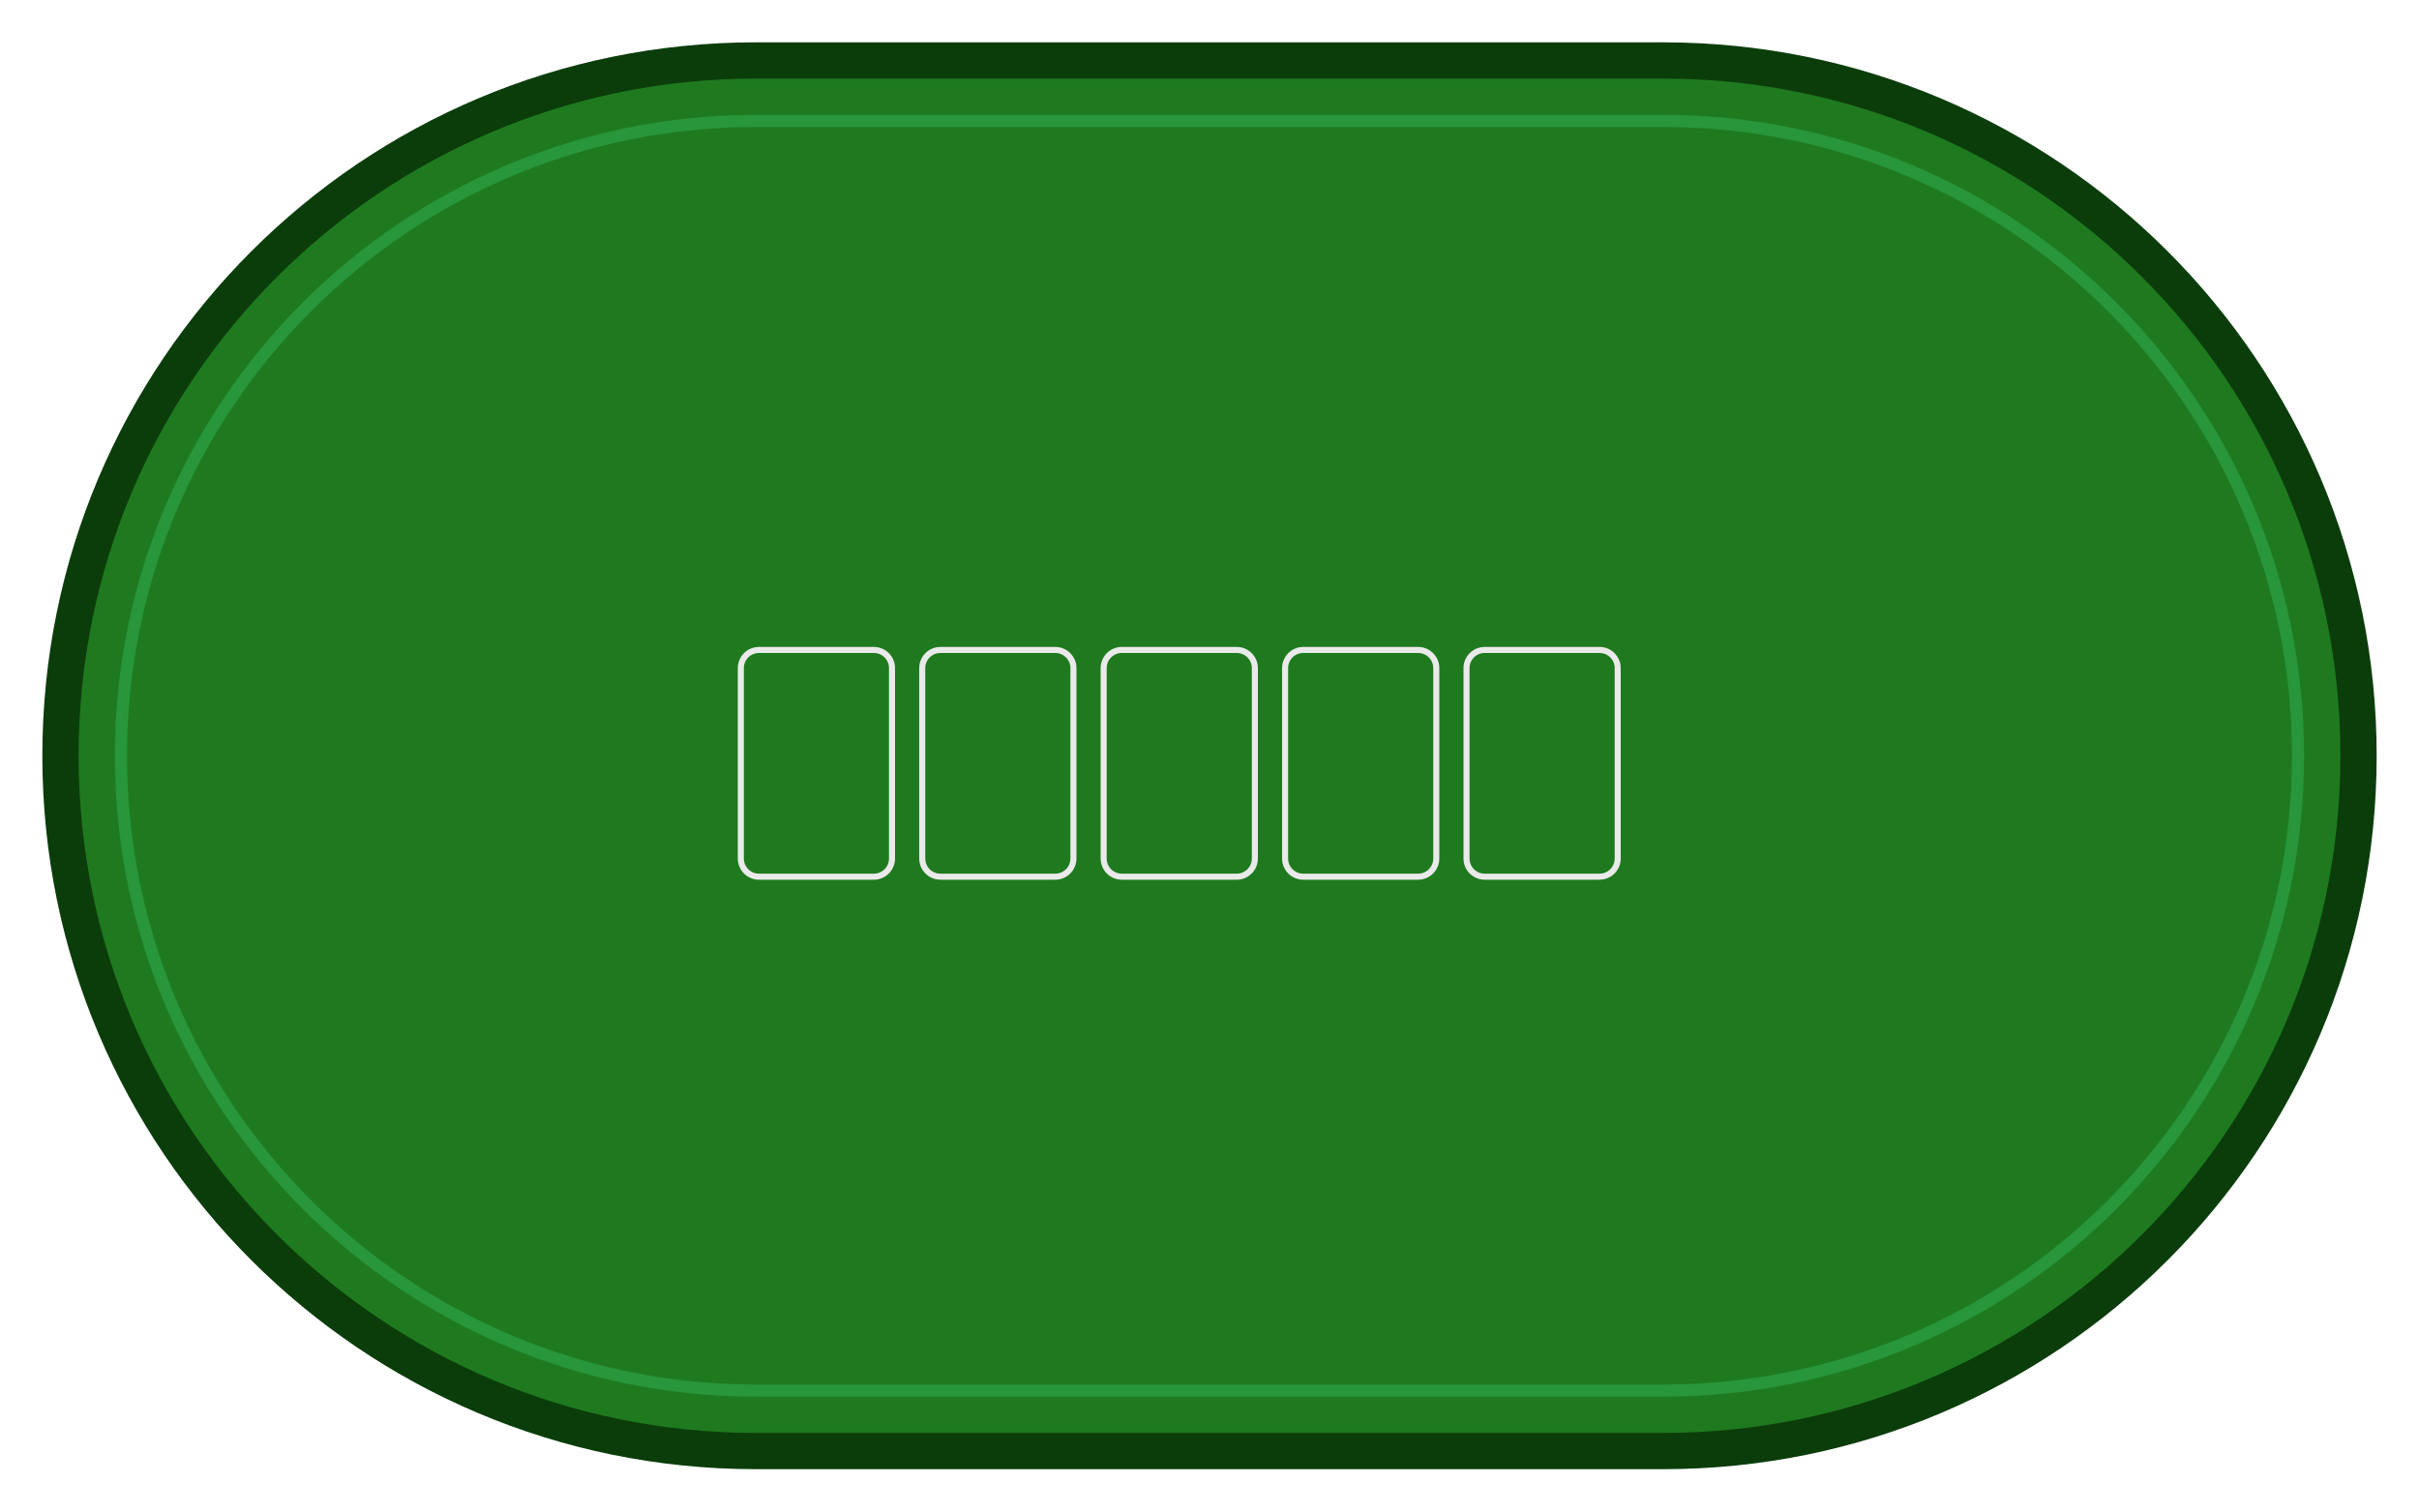
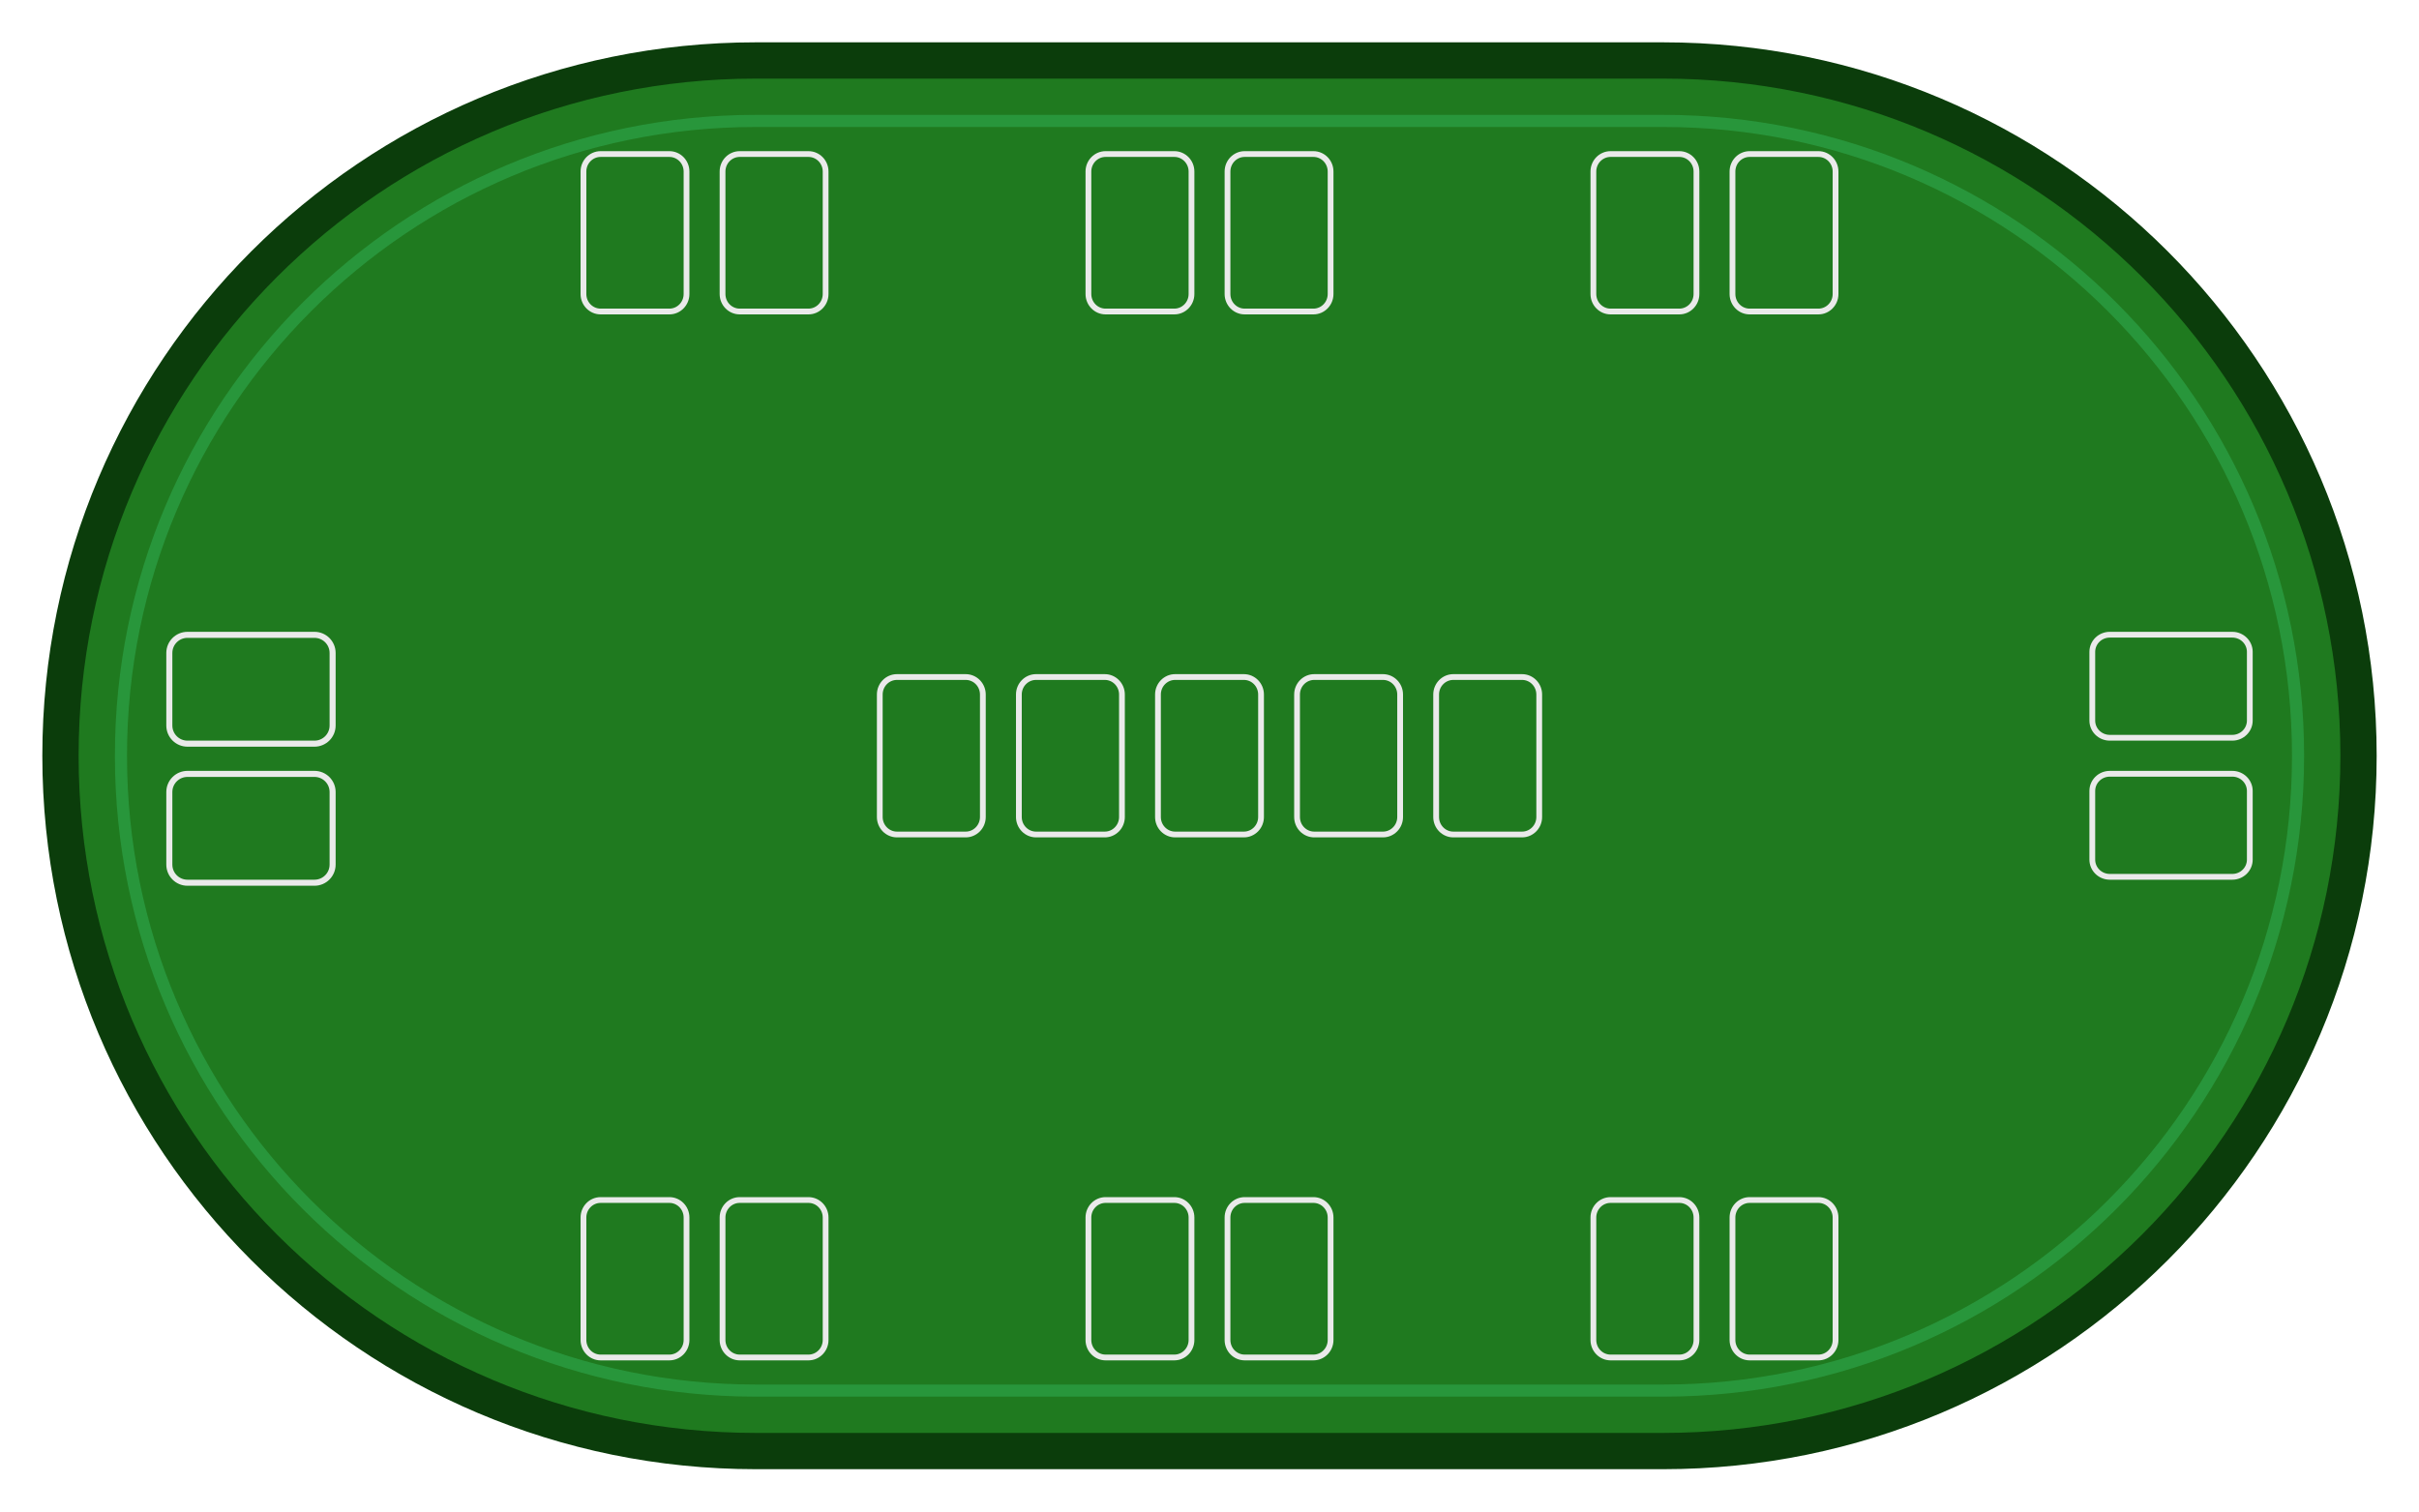
<svg xmlns="http://www.w3.org/2000/svg" width="800" height="500" viewBox="0 0 800 500" version="1.1" id="PokerTableSVG">
+   <defs id="defs21" />
  <rect id="TableFelt" x="20" y="20" width="760" height="460" rx="230" ry="230" fill="#1f7a1f" stroke="#0b3d0b" stroke-width="12" />
  <rect id="TableInnerBorder" x="40" y="40" width="720" height="420" rx="210" ry="210" fill="none" stroke="#2fa84f" stroke-width="4" opacity="0.6" />
-   <g id="CommunityCards" fill="none" stroke="#eaeaea" stroke-width="2">
-     <rect id="CardSlot1" x="245" y="215" width="50" height="75" rx="6" ry="6" />
-     <rect id="CardSlot2" x="305" y="215" width="50" height="75" rx="6" ry="6" />
-     <rect id="CardSlot3" x="365" y="215" width="50" height="75" rx="6" ry="6" />
-     <rect id="CardSlot4" x="425" y="215" width="50" height="75" rx="6" ry="6" />
-     <rect id="CardSlot5" x="485" y="215" width="50" height="75" rx="6" ry="6" />
+   <g id="CommunityCards" fill="none" stroke="#eaeaea" stroke-width="2" transform="translate(-19,0.999996)">
+     <rect x="309.956" y="222.956" width="34.089" height="52.089" rx="5.681" ry="5.788" id="rect1" style="stroke-width:1.911" />
+     <rect x="355.956" y="222.956" width="34.089" height="52.089" rx="5.681" ry="5.788" id="rect2" style="stroke-width:1.911" />
+     <rect x="401.956" y="222.956" width="34.089" height="52.089" rx="5.681" ry="5.788" id="rect3" style="stroke-width:1.911" />
+     <rect x="447.956" y="222.956" width="34.089" height="52.089" rx="5.681" ry="5.788" id="rect4" style="stroke-width:1.911" />
+     <rect x="493.956" y="222.956" width="34.089" height="52.089" rx="5.681" ry="5.788" id="rect5" style="stroke-width:1.911" />
+   </g>
+   <g id="PlayerCards" fill="none" stroke="#eaeaea" stroke-width="2">
+     <rect x="192.956" y="50.956" width="34.089" height="52.089" rx="5.681" ry="5.788" id="rect6" style="stroke-width:1.911" />
+     <rect x="238.956" y="50.956" width="34.089" height="52.089" rx="5.681" ry="5.788" id="rect7" style="stroke-width:1.911" />
+     <rect x="359.956" y="50.956" width="34.089" height="52.089" rx="5.681" ry="5.788" id="rect8" style="stroke-width:1.911" />
+     <rect x="405.956" y="50.956" width="34.089" height="52.089" rx="5.681" ry="5.788" id="rect9" style="stroke-width:1.911" />
+     <rect x="526.956" y="50.956" width="34.089" height="52.089" rx="5.681" ry="5.788" id="rect10" style="stroke-width:1.911" />
+     <rect x="572.956" y="50.956" width="34.089" height="52.089" rx="5.681" ry="5.788" id="rect11" style="stroke-width:1.911" />
+     <rect x="192.956" y="396.956" width="34.089" height="52.089" rx="5.681" ry="5.788" id="rect12" style="stroke-width:1.911" />
+     <rect x="238.956" y="396.956" width="34.089" height="52.089" rx="5.681" ry="5.788" id="rect13" style="stroke-width:1.911" />
+     <rect x="359.956" y="396.956" width="34.089" height="52.089" rx="5.681" ry="5.788" id="rect14" style="stroke-width:1.911" />
+     <rect x="405.956" y="396.956" width="34.089" height="52.089" rx="5.681" ry="5.788" id="rect15" style="stroke-width:1.911" />
+     <rect x="526.956" y="396.956" width="34.089" height="52.089" rx="5.681" ry="5.788" id="rect16" style="stroke-width:1.911" />
+     <rect x="572.956" y="396.956" width="34.089" height="52.089" rx="5.681" ry="5.788" id="rect17" style="stroke-width:1.911" />
+     <g transform="rotate(-90,169.5,95.5)" id="g19">
+       <rect x="-27" y="-18" width="36" height="54" rx="6" ry="6" id="rect18" />
+       <rect x="19" y="-18" width="36" height="54" rx="6" ry="6" id="rect19" />
+     </g>
+     <g transform="rotate(90,245.5,482.5)" id="g21">
+       <rect x="-27.044" y="-16.044" width="34.089" height="52.089" rx="5.681" ry="5.788" id="rect20" style="stroke-width:1.911" />
+       <rect x="18.956" y="-16.044" width="34.089" height="52.089" rx="5.681" ry="5.788" id="rect21" style="stroke-width:1.911" />
+     </g>
  </g>
</svg>
